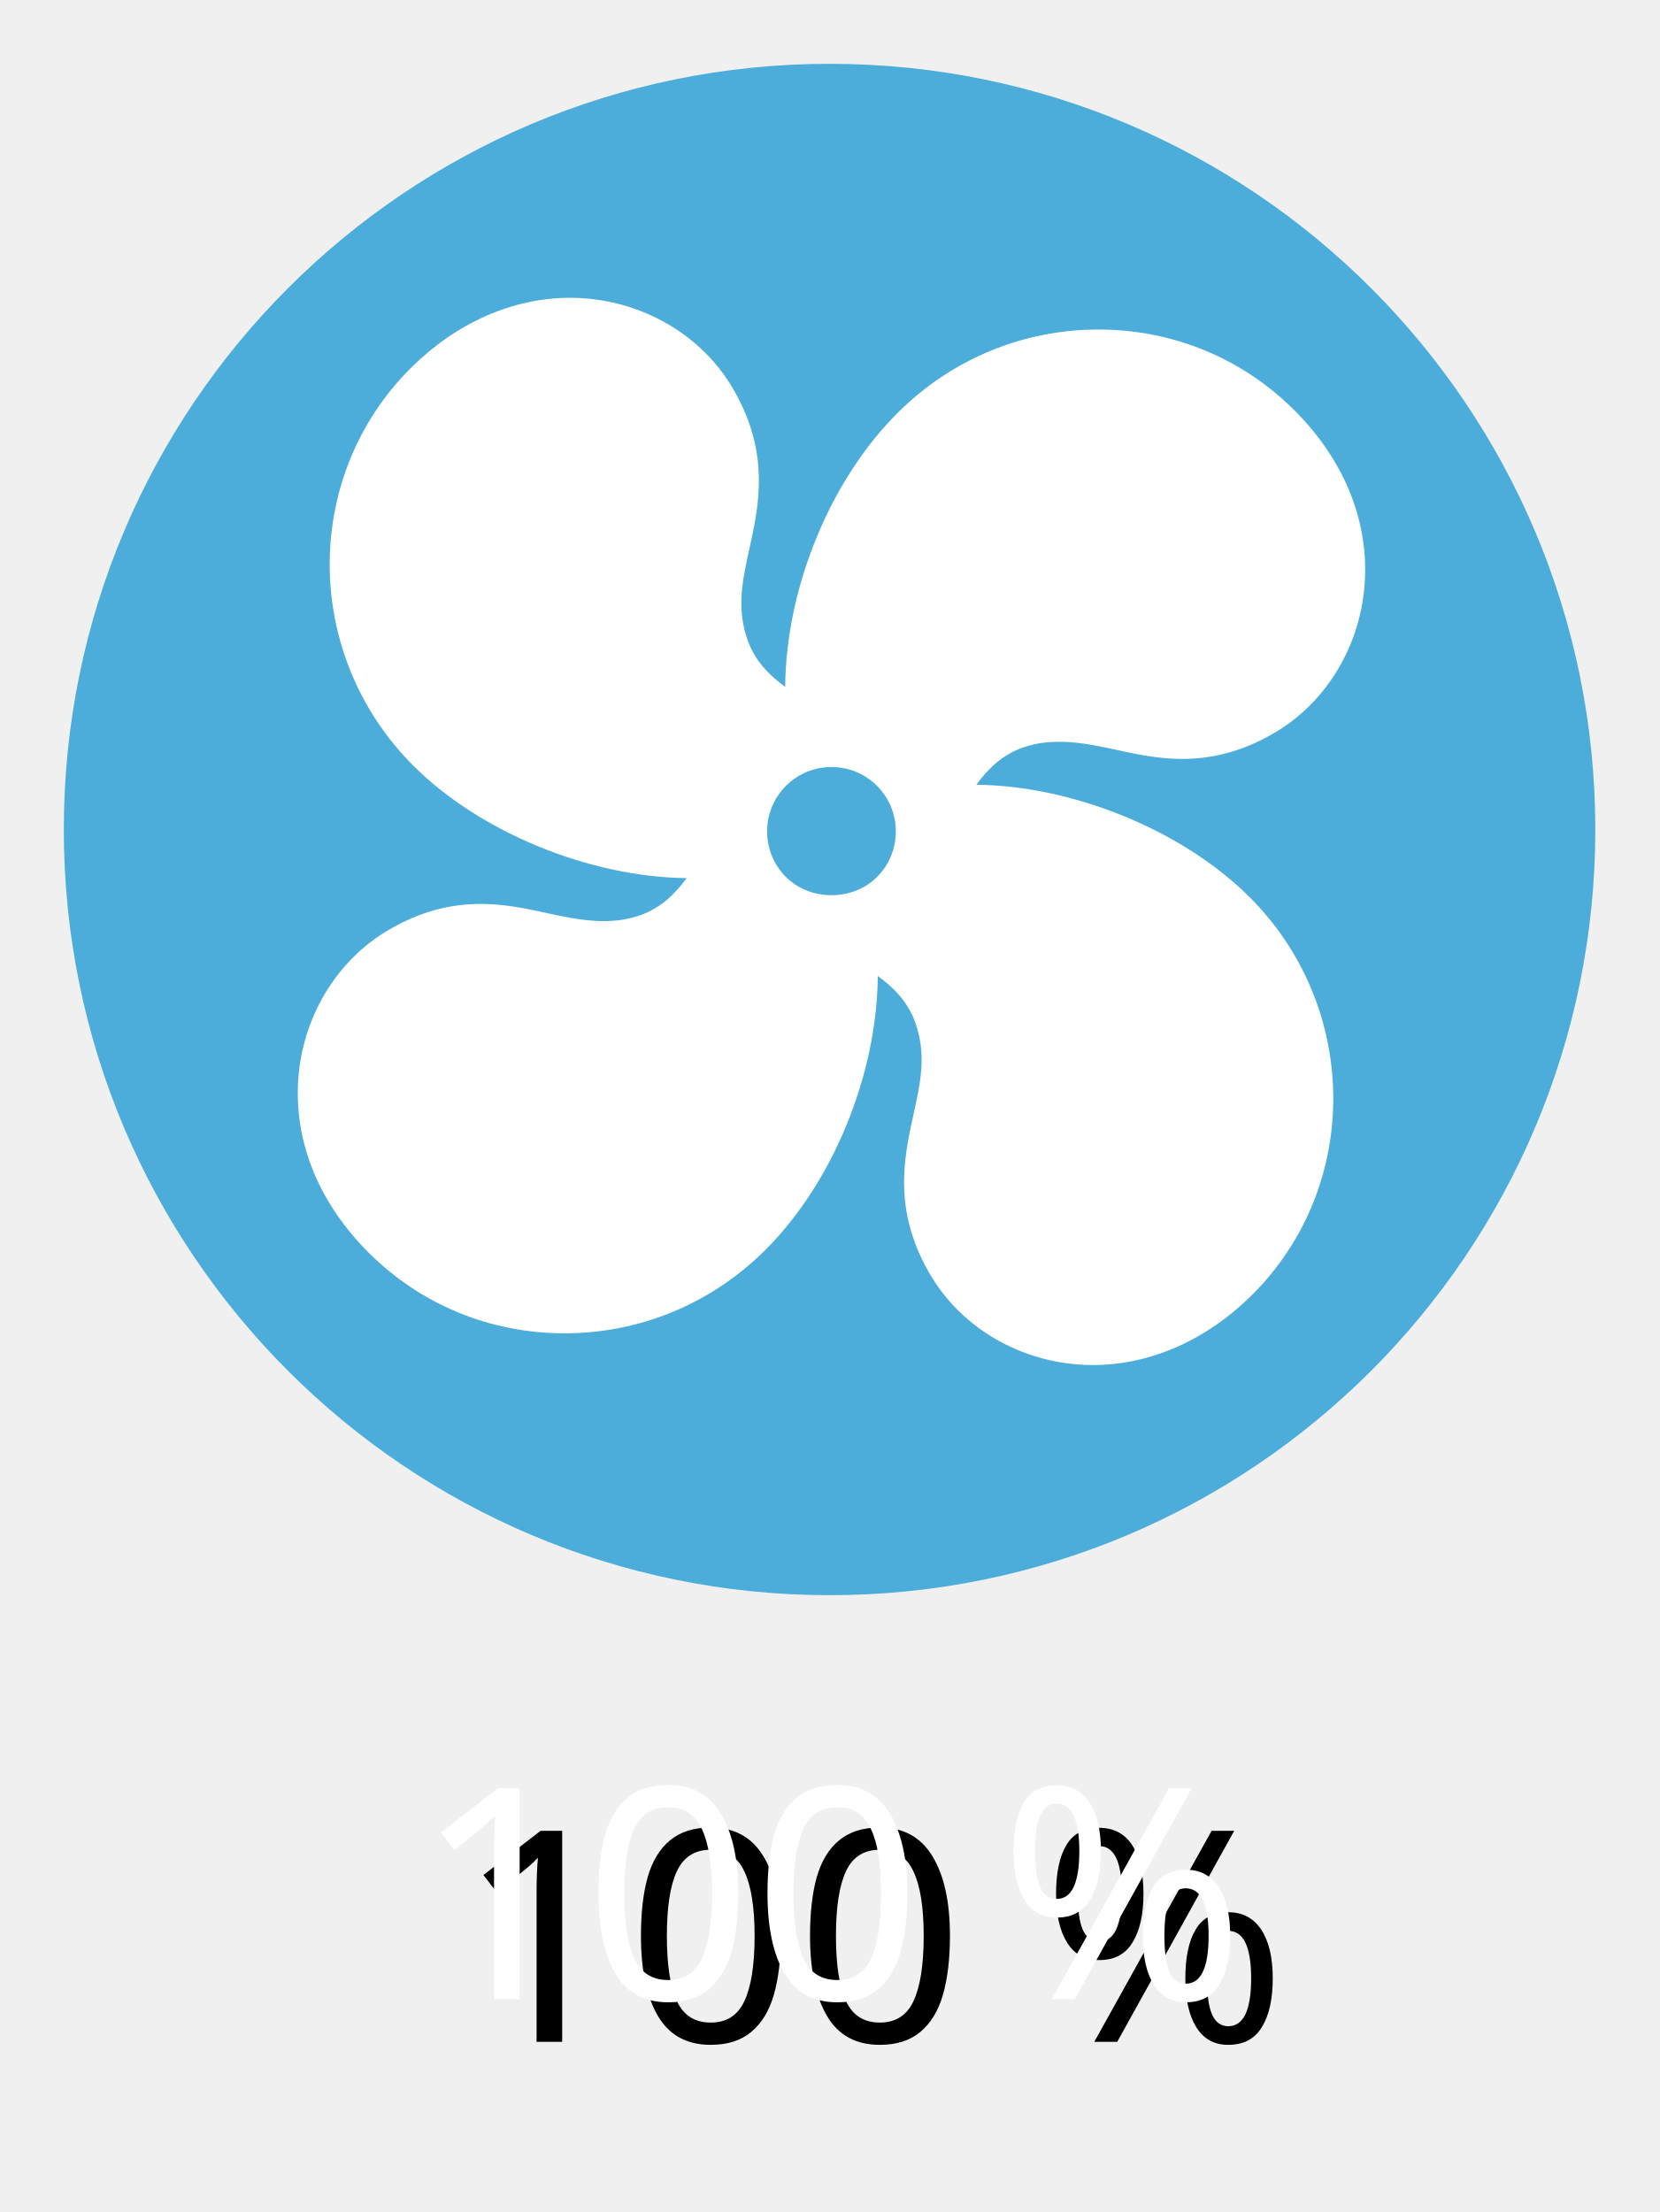
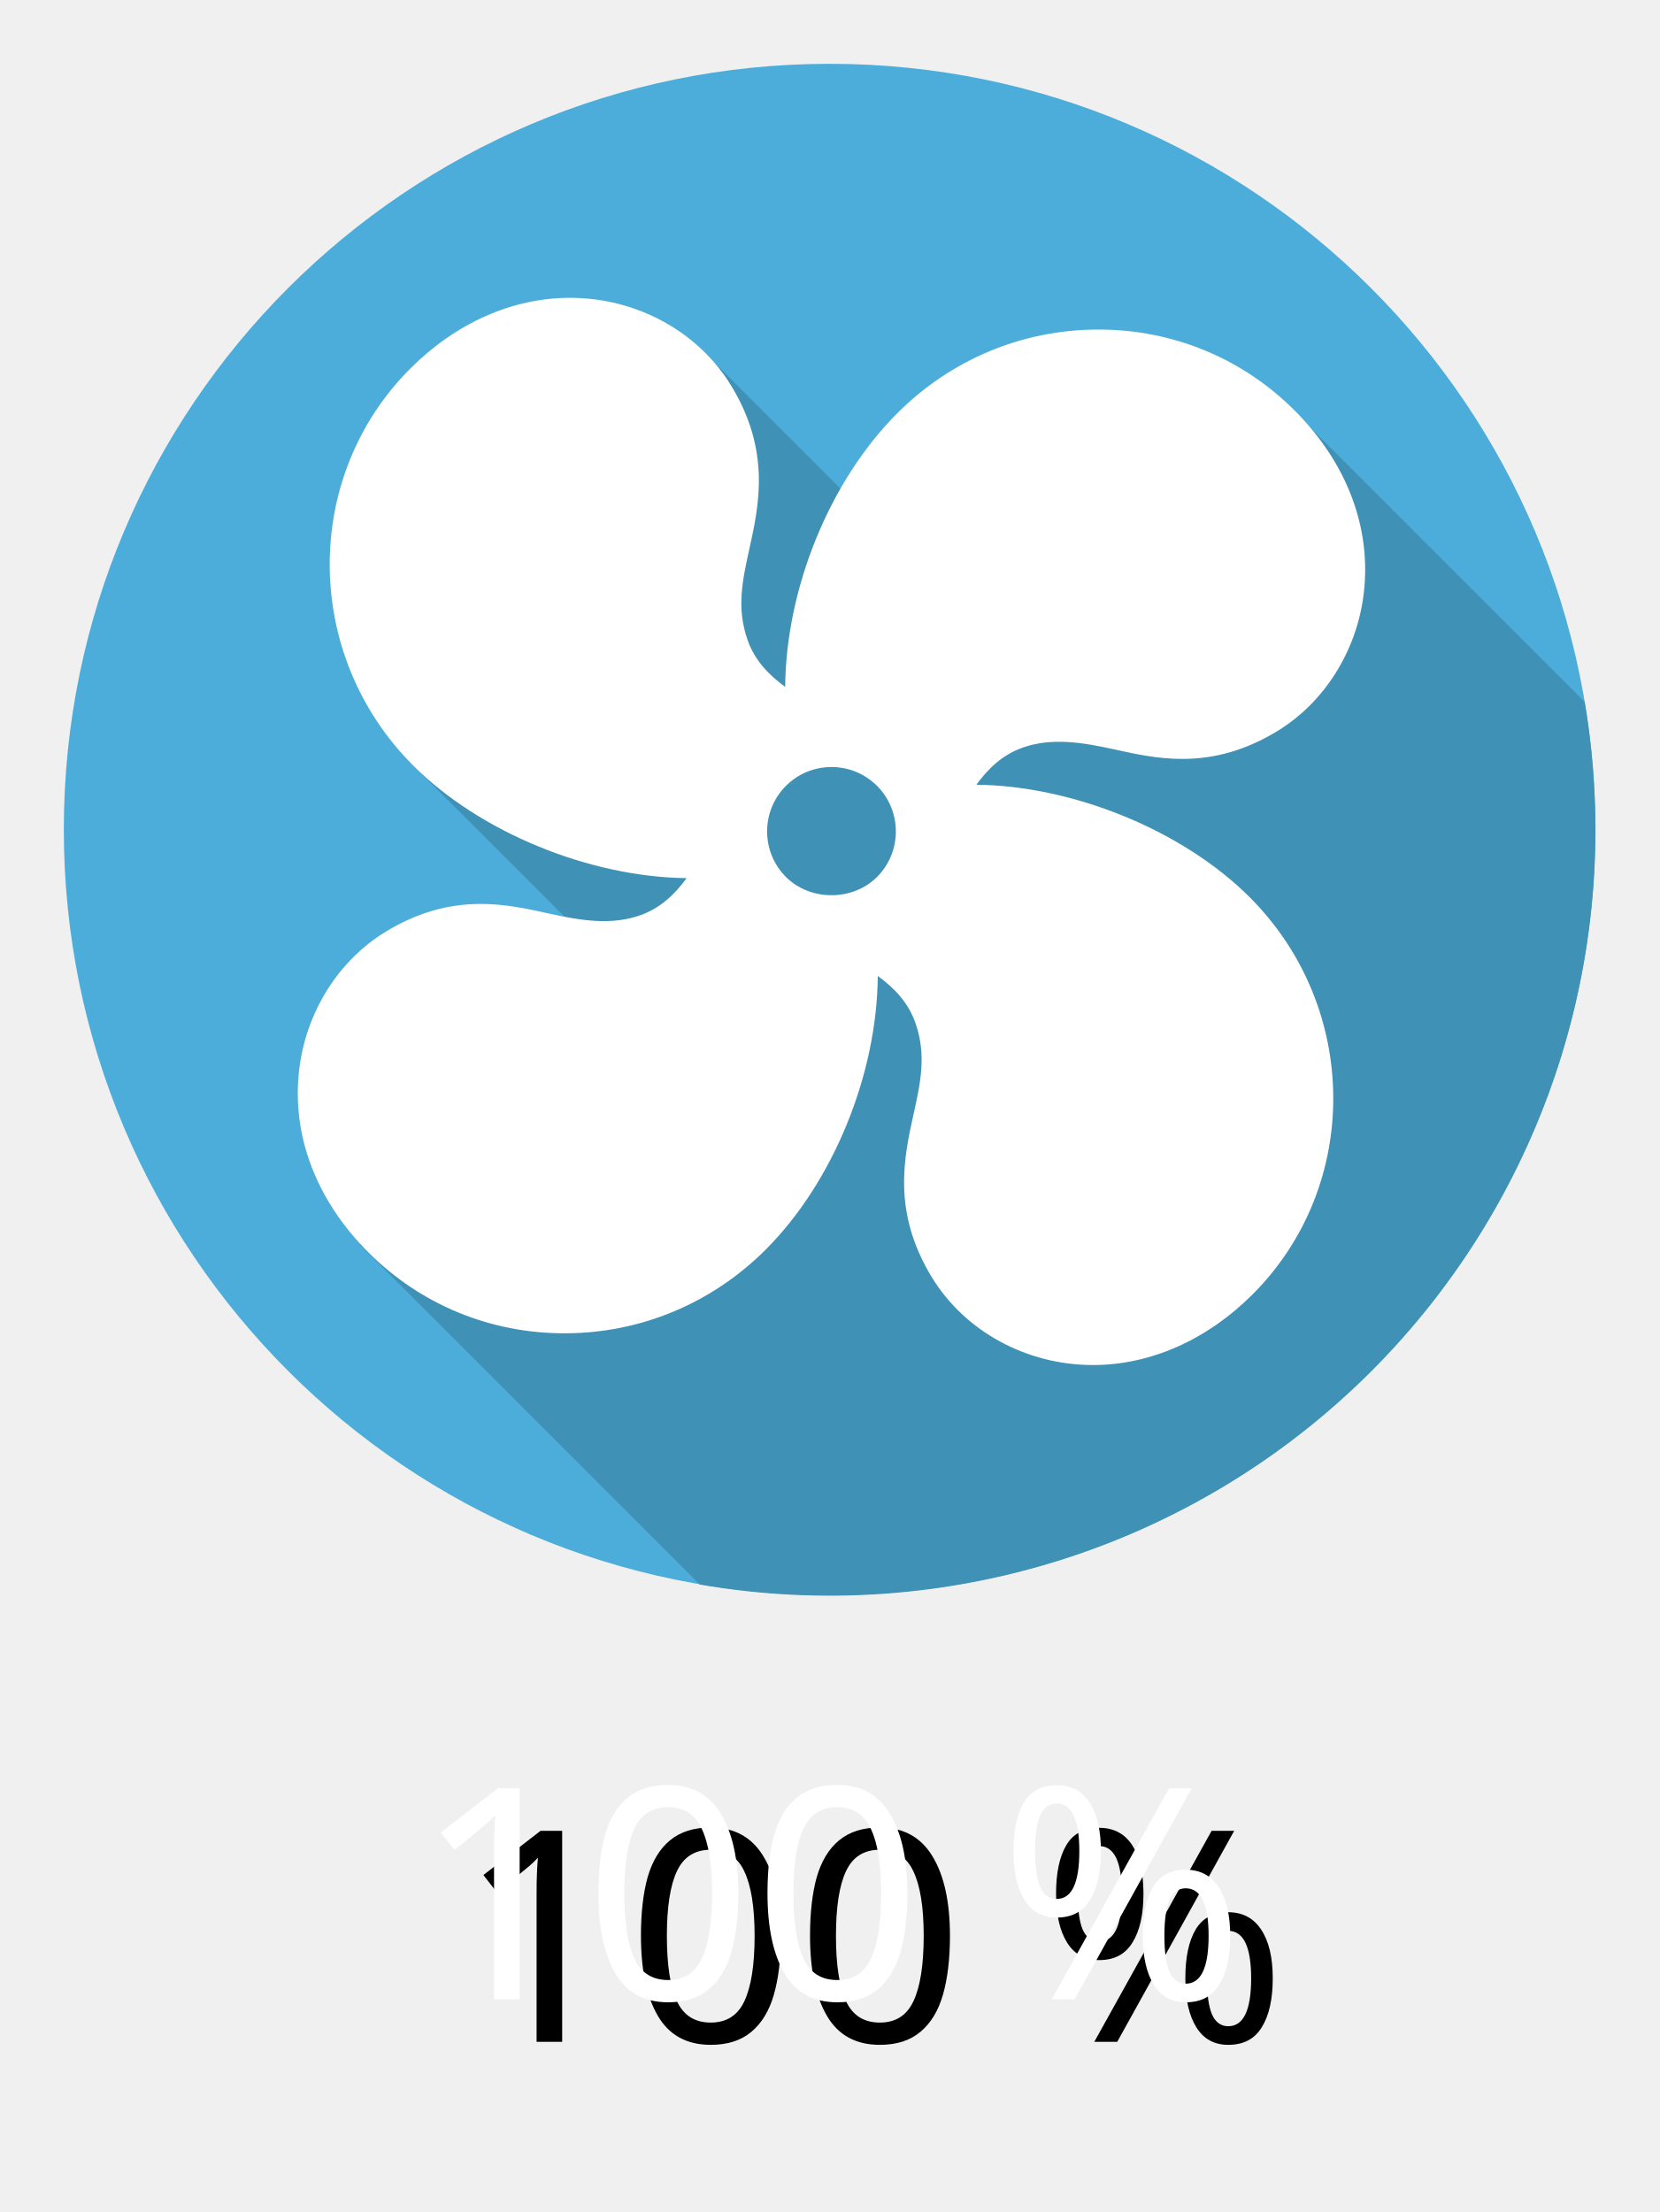
<svg xmlns="http://www.w3.org/2000/svg" width="78" height="104" viewBox="0 0 78 104" version="1.1">
  <circle cx="39" cy="39" r="36" fill="#4cadda" />
+   <path d="M60.2 18.7l14.3 14.3a36 36 1 0,1 -41.6 41.5    l-16 -16     l12.52 -12.52      l-10.5 -10.5      l 13.8 -19.3      l10 10 z" fill="#3f91b6" />
  <g transform="translate(14,14),scale(0.17 )">
    <path d="M200.499,124.4c7.97-2.797,16.318-1.474,25.258,0.49c5.901,1.3,12.006,2.648,18.854,2.648  c9.165,0,17.745-2.51,26.232-7.669c13.081-7.954,22.03-22.183,23.94-38.061c2.178-18.143-4.619-36.142-19.146-50.667  c-14.42-14.42-33.67-22.357-54.203-22.357c-20.955,0-40.715,8.22-55.642,23.143c-18.656,18.657-30.793,48.403-31.003,75.684  c-4.439-3.231-8.37-7.189-10.389-12.929c-3.125-8.877-1.449-16.469,0.488-25.259c2.658-12.04,5.96-27.025-5.019-45.087  C110.743,9.334,93.657,0.011,75.274,0.011c-15.858,0-31.53,6.938-44.131,19.534C1.076,49.622,1.436,98.898,31.934,129.39  c18.411,18.416,48.665,30.816,75.601,31.119c-3.221,4.395-7.159,8.266-12.851,10.272c-7.957,2.808-16.306,1.493-25.261-0.489  c-5.899-1.299-12.004-2.649-18.856-2.649c-9.161,0-17.742,2.508-26.228,7.667c-13.081,7.956-22.03,22.184-23.94,38.063  c-2.179,18.143,4.622,36.143,19.145,50.666c14.419,14.42,33.671,22.356,54.205,22.356c20.954,0,40.716-8.22,55.642-23.142  c18.656-18.657,30.792-48.402,31.004-75.683c4.436,3.23,8.367,7.189,10.389,12.927c3.124,8.877,1.449,16.469-0.49,25.26  c-2.658,12.039-5.96,27.025,5.02,45.087c9.126,15.004,26.213,24.327,44.596,24.327c15.859,0,31.531-6.939,44.132-19.534  c30.061-30.071,29.708-79.347-0.792-109.845c-18.411-18.418-48.666-30.817-75.599-31.118  C190.869,130.277,194.809,126.406,200.499,124.4z M160.187,160.187c-6.727,6.727-18.465,6.727-25.192,0  c-6.943-6.948-6.943-18.244,0-25.192c3.363-3.363,7.836-5.215,12.596-5.215c4.761,0,9.232,1.852,12.597,5.215  C167.129,141.943,167.129,153.239,160.187,160.187z" fill="#FFFFFF" />
  </g>
  <text style="font-size:13.9px;font-family:'Microsoft YaHei';        text-anchor:middle;fill:black;stroke:none;stroke-width:1px;stroke-linecap:butt;stroke-linejoin:miter;stroke-opacity:1" x="41" y="96">100 %</text>
  <text style="font-size:13.9px;font-family:'Microsoft YaHei';        text-anchor:middle;fill:#ffffff;stroke:none;stroke-width:1px;stroke-linecap:butt;stroke-linejoin:miter;stroke-opacity:1" x="39" y="94">100 %</text>
</svg>
